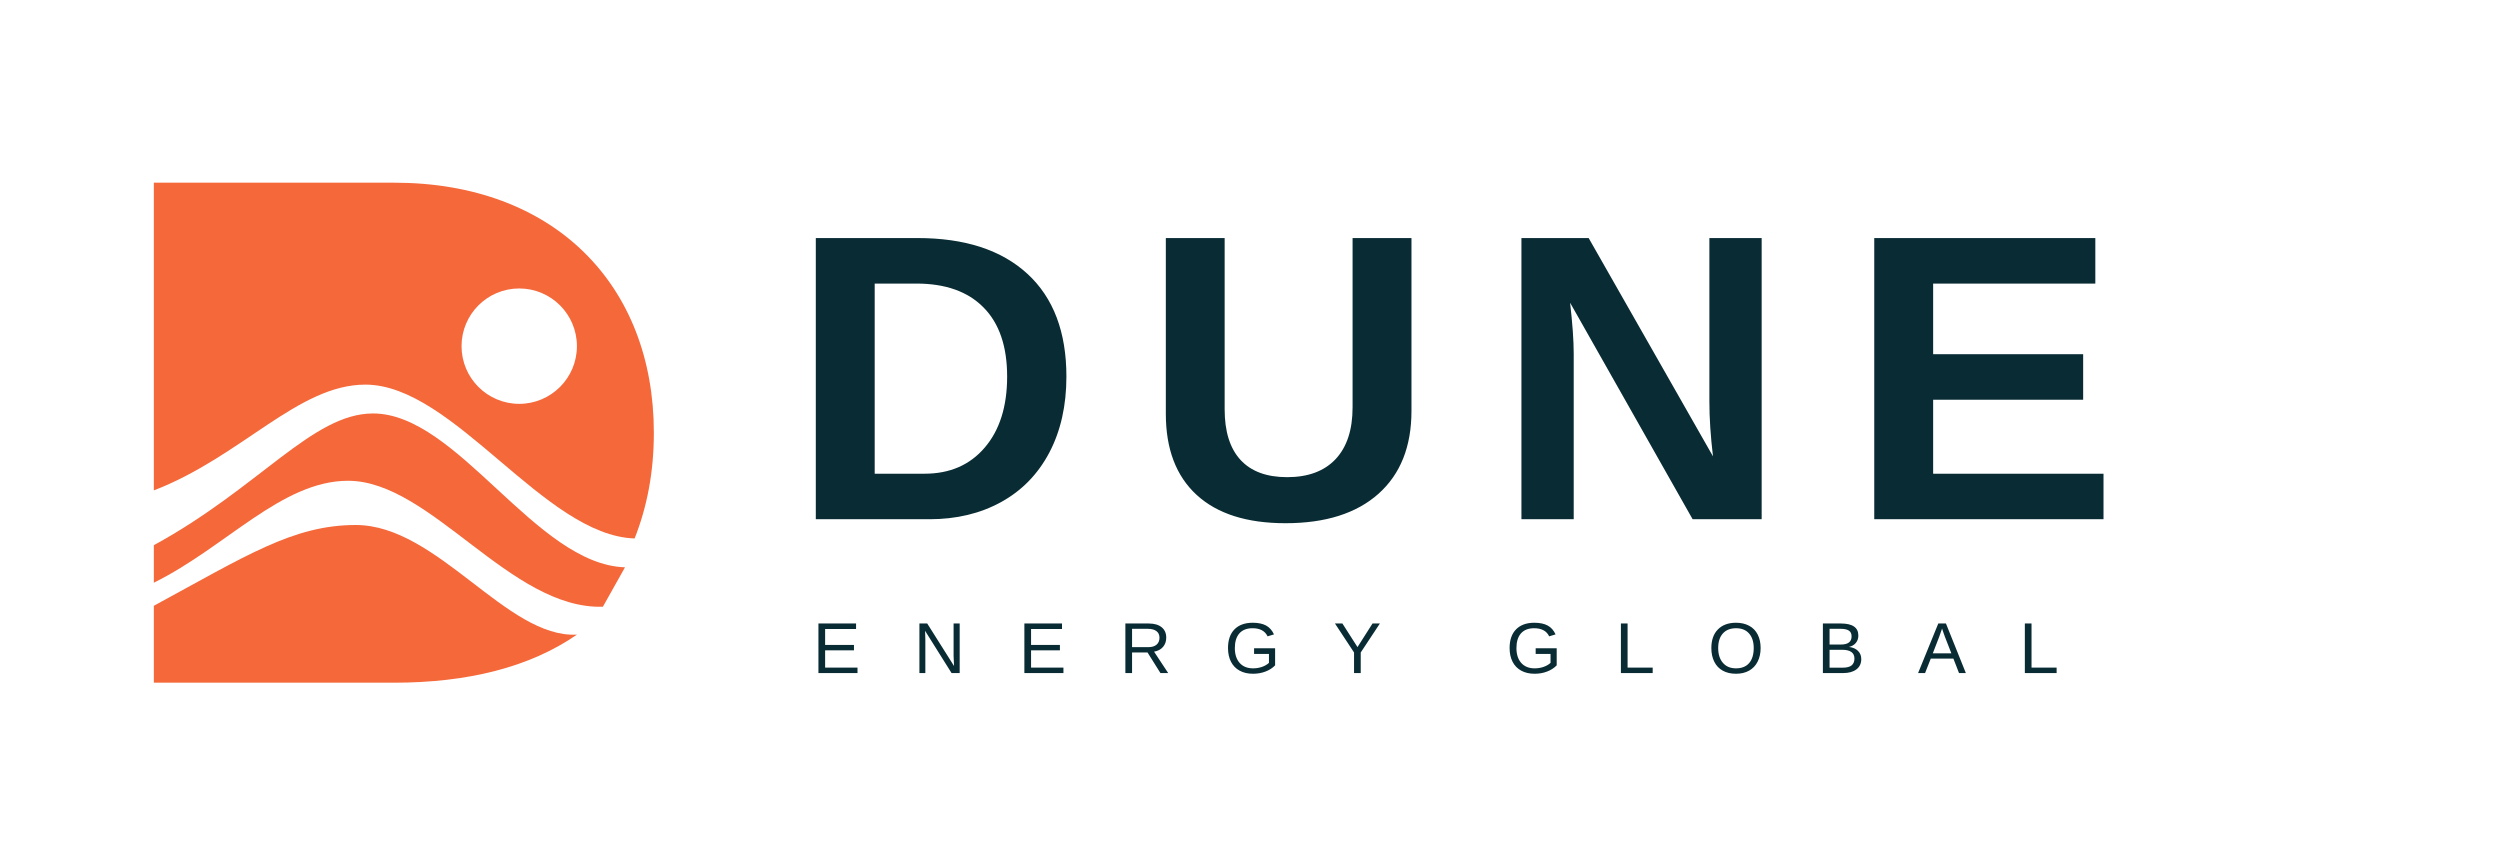
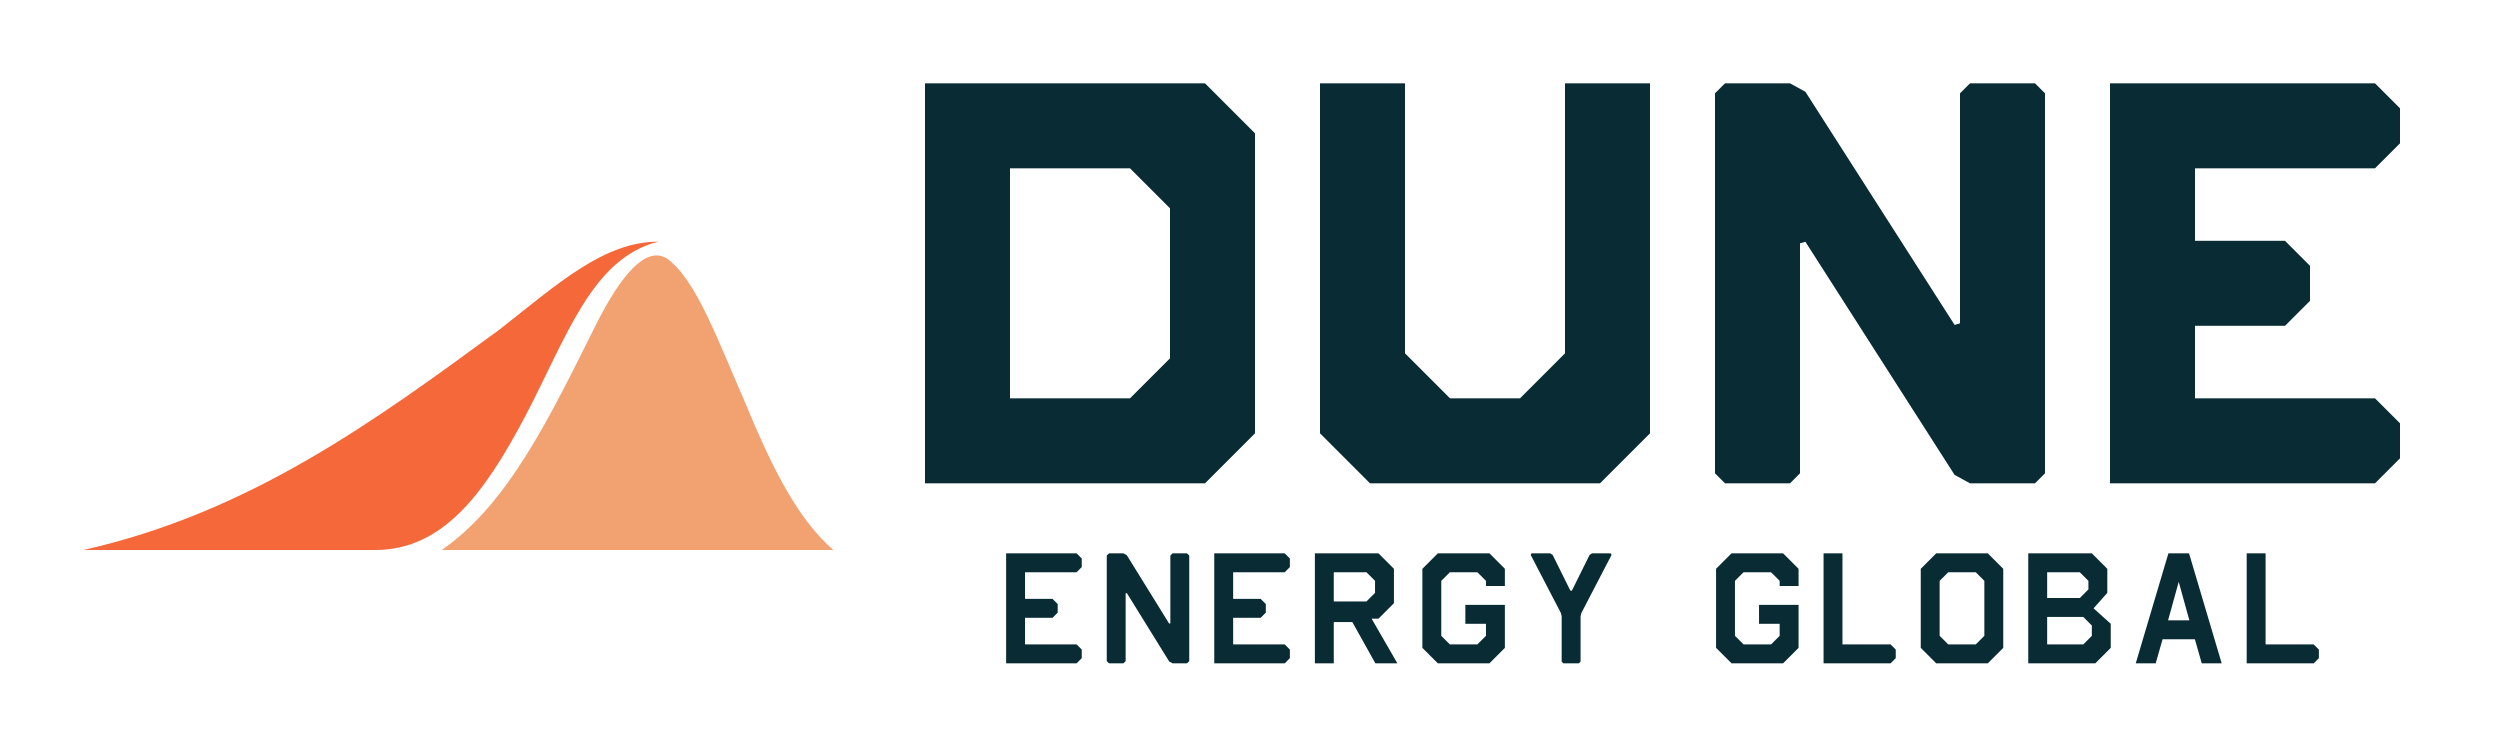
- <svg xmlns="http://www.w3.org/2000/svg" width="520" height="180" viewBox="0 0 520 180" fill="none">
-   <g transform="translate(20 26) scale(2)" fill="#F5683A">
-     <path fill-rule="evenodd" d="M6 6h25c16.6 0 27 10.6 27 26 0 4.1-.7 7.7-2 11-9.4-.3-18.8-16-28-16C21 27 15.1 34.5 6 38V6Zm38 11a6 6 0 1 0 0 12 6 6 0 0 0 0-12Z" />
-     <path d="M6 43.7C17 37.7 22.5 30 28.8 30 37.6 30 45.7 45.7 55 46l-2.3 4.1C43.1 50.4 34.8 37 26.2 37c-6.9 0-12.7 6.9-20.2 10.6v-3.9Z" />
-     <path d="M6 50c9.6-5.2 14.5-8.4 21-8.4 8.5 0 15.7 11.8 23 11.4-4.9 3.4-11.4 5-19 5H6v-8Z" />
+ <svg xmlns="http://www.w3.org/2000/svg" width="600" height="180" viewBox="0 0 600 180" role="img" aria-labelledby="title desc">
+   <g id="symbol" transform="translate(20 58)">
+     <path data-slope="long-windward" fill="#F5683A" d="M0 74C40 65 70 43 100 21C114 10 125 0 138 0C122 4 116 23 106 42C96 61 86 74 70 74Z" />
+     <path data-slope="short-leeward" fill="#F2A171" d="M86 74C102 63 112 42 123 20C129 8 135 1 140 4C147 9 152 23 159 39C166 56 172 67 180 74Z" />
  </g>
-   <text x="164" y="108" font-family="Arial,Helvetica,sans-serif" font-size="85" font-weight="800" letter-spacing="12" fill="#092C34">DUNE</text>
-   <text x="169" y="140" font-family="Arial,Helvetica,sans-serif" font-size="15" font-weight="500" letter-spacing="11" fill="#092C34">ENERGY GLOBAL</text>
+   <g fill="#092C34">
+     <g id="wordmark" transform="translate(222 20) scale(1.2)" fill-rule="evenodd" aria-label="DUNE">
+       <path data-letter="D" transform="translate(0 0)" d="M0 0L56 0L66 10L66 70L56 80L0 80Z M17 17L41 17L49 25L49 55L41 63L17 63Z" />
+       <path data-letter="U" transform="translate(79 0)" d="M0 0L17 0L17 54L26 63L40 63L49 54L49 0L66 0L66 70L56 80L10 80L0 70Z" />
+       <path data-letter="N" transform="translate(158 0)" d="M0 2L2 0L15 0L18.078 1.685L47.922 48.315L49 48L49 2L51 0L64 0L66 2L66 78L64 80L51 80L47.922 78.315L18.078 31.685L17 32L17 78L15 80L2 80L0 78Z" />
+       <path data-letter="E" transform="translate(237 0)" d="M0 0L53 0L58 5L58 12L53 17L17 17L17 31.5L35 31.5L40 36.5L40 43.5L35 48.5L17 48.5L17 63L53 63L58 68L58 75L53 80L0 80Z" />
+     </g>
+     <g id="signature" transform="translate(222 20) scale(1.2)" fill-rule="evenodd" aria-label="ENERGY GLOBAL">
+       <path data-letter="E" transform="translate(16.225 94) scale(0.6875)" d="M0 0L20.5 0L22 1.5L22 4L20.5 5.5L5.5 5.5L5.5 13.25L13.5 13.25L15 14.75L15 17.25L13.5 18.75L5.5 18.75L5.5 26.5L20.5 26.5L22 28L22 30.5L20.5 32L0 32Z" />
+       <path data-letter="N" transform="translate(36.35 94) scale(0.6875)" d="M0 0.65L0.65 0L4.85 0L5.842 0.553L18.158 20.447L18.5 20.35L18.5 0.65L19.15 0L23.35 0L24 0.65L24 31.35L23.35 32L19.15 32L18.158 31.447L5.842 11.553L5.5 11.65L5.5 31.35L4.85 32L0.65 32L0 31.35Z" />
+       <path data-letter="E" transform="translate(57.85 94) scale(0.6875)" d="M0 0L20.5 0L22 1.5L22 4L20.5 5.5L5.5 5.5L5.5 13.25L13.5 13.25L15 14.75L15 17.25L13.5 18.75L5.5 18.75L5.5 26.5L20.5 26.5L22 28L22 30.5L20.5 32L0 32Z" />
+       <path data-letter="R" transform="translate(77.975 94) scale(0.6875)" d="M0 0L18.5 0L23 4.5L23 14.5L18.5 19L16.5 19L24 32L17.6 32L10.9 20L5.5 20L5.5 32L0 32Z M5.5 5.5L15 5.5L17.5 8L17.5 11.5L15 14L5.5 14Z" />
+       <path data-letter="G" transform="translate(99.475 94) scale(0.6875)" d="M24 9.5L18.5 9.5L18.5 8L16 5.5L8 5.5L5.5 8L5.5 24L8 26.5L16 26.5L18.5 24L18.5 20.5L12.5 20.5L12.5 15L24 15L24 27.5L19.5 32L4.5 32L0 27.5L0 4.5L4.5 0L19.5 0L24 4.5Z" />
+       <path data-letter="Y" transform="translate(120.975 94) scale(0.6875)" d="M0.231 0.444L0.5 0L5.9 0L6.622 0.448L11.778 10.852L12.222 10.852L17.378 0.448L18.1 0L23.5 0L23.769 0.444L14.981 17.356L14.75 18.3L14.75 31.5L14.25 32L9.75 32L9.25 31.5L9.25 18.3L9.019 17.356Z" />
+       <path data-letter="G" transform="translate(158.2125 94) scale(0.6875)" d="M24 9.5L18.5 9.5L18.5 8L16 5.5L8 5.5L5.5 8L5.5 24L8 26.5L16 26.5L18.5 24L18.5 20.5L12.5 20.5L12.5 15L24 15L24 27.5L19.5 32L4.5 32L0 27.5L0 4.5L4.5 0L19.5 0L24 4.5Z" />
+       <path data-letter="L" transform="translate(179.7125 94) scale(0.6875)" d="M0 0L5.5 0L5.5 26.5L19.5 26.5L21 28L21 30.5L19.5 32L0 32Z" />
+       <path data-letter="O" transform="translate(199.15 94) scale(0.6875)" d="M4.5 0L19.5 0L24 4.5L24 27.5L19.5 32L4.5 32L0 27.5L0 4.5Z M8 5.5L16 5.5L18.5 8L18.5 24L16 26.5L8 26.5L5.5 24L5.5 8Z" />
+       <path data-letter="B" transform="translate(220.65 94) scale(0.6875)" d="M0 0L18.5 0L23 4.5L23 11.5L19 16L24 20.5L24 27.5L19.5 32L0 32Z M5.5 5.5L15 5.5L17.5 8L17.5 10.5L15 13L5.5 13Z M5.5 18.5L16 18.5L18.5 21L18.5 24L16 26.5L5.5 26.5Z" />
+       <path data-letter="A" transform="translate(242.15 94) scale(0.6875)" d="M0 32L9.5 0L15.5 0L25 32L19.2 32L17.2 25L7.8 25L5.8 32Z M9.4 19.5L15.6 19.5L12.5 8.3Z" />
+       <path data-letter="L" transform="translate(264.3375 94) scale(0.6875)" d="M0 0L5.5 0L5.5 26.5L19.5 26.5L21 28L21 30.5L19.5 32L0 32Z" />
+     </g>
+   </g>
</svg>
